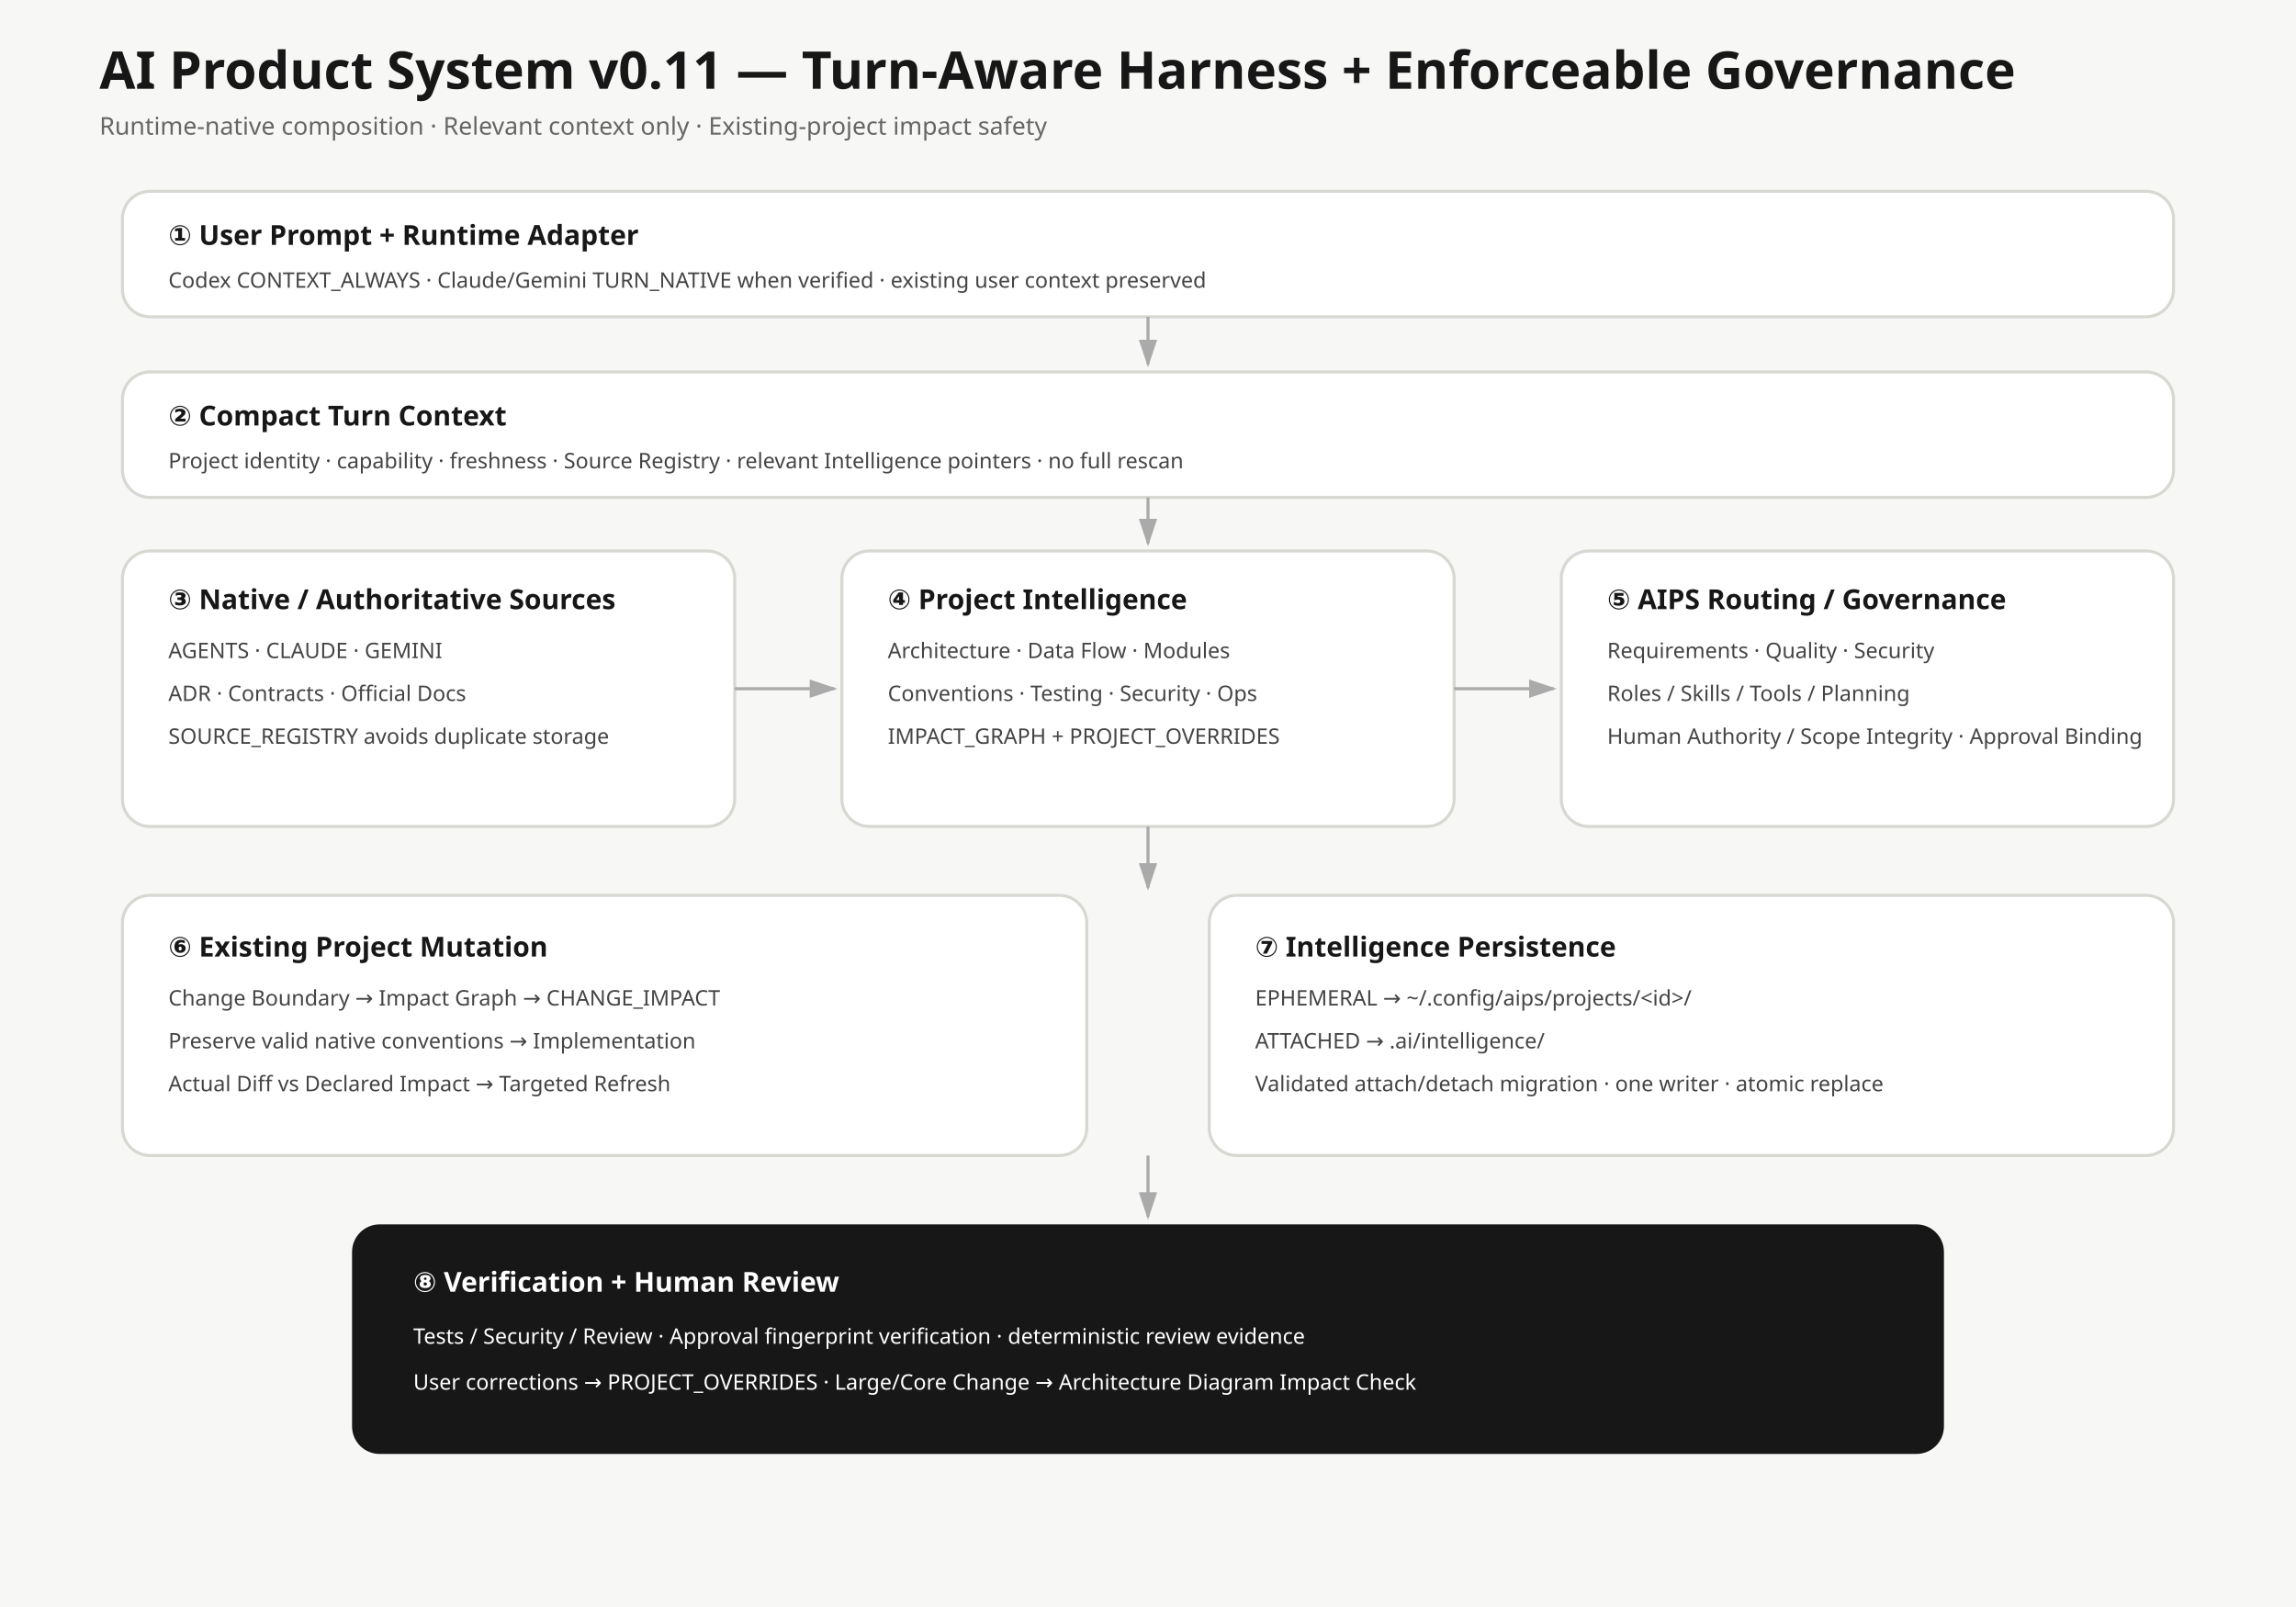
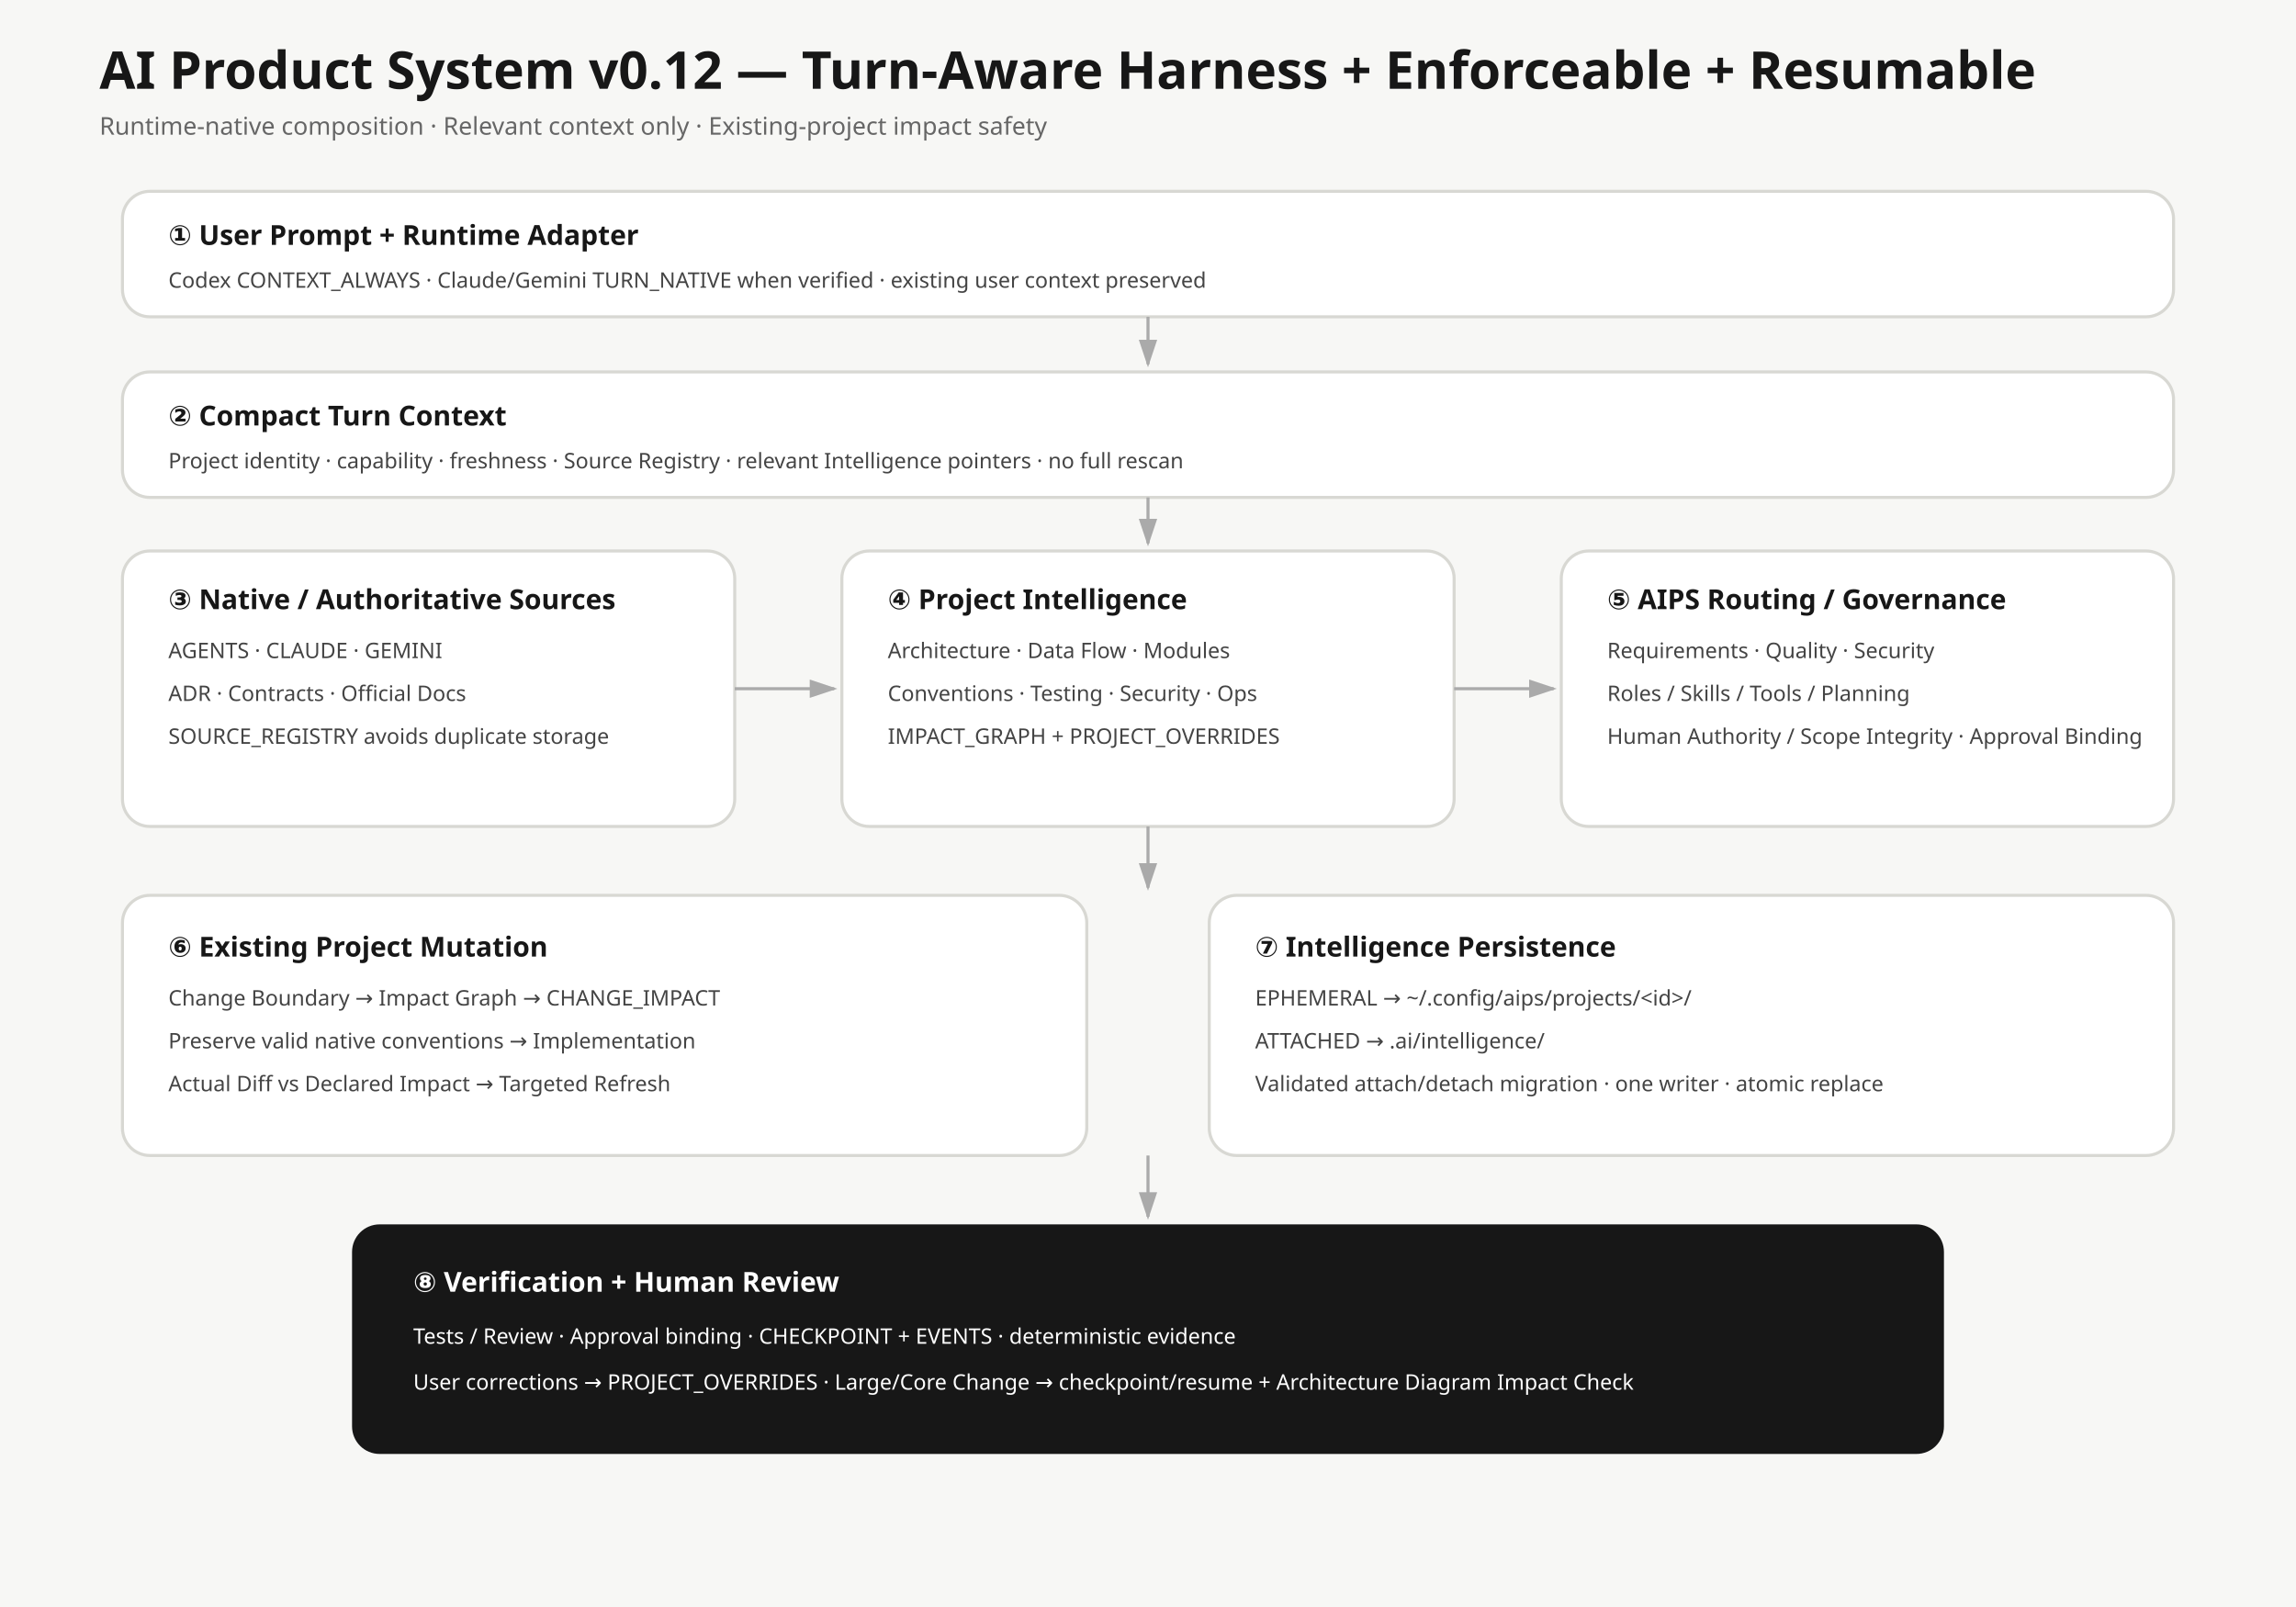
<svg xmlns="http://www.w3.org/2000/svg" width="1500" height="1050" viewBox="0 0 1500 1050">
  <rect width="1500" height="1050" fill="#f7f7f5" />
  <style>.title{font:700 34px system-ui,sans-serif;fill:#171717}.sub{font:400 16px system-ui,sans-serif;fill:#666}.h{font:700 18px system-ui,sans-serif;fill:#171717}.t{font:400 14px system-ui,sans-serif;fill:#444}.box{fill:#fff;stroke:#d8d8d3;stroke-width:2}.dark{fill:#171717}.white{fill:#fff}.line{stroke:#aaa;stroke-width:2;fill:none;marker-end:url(#a)}</style>
  <defs>
    <marker id="a" markerWidth="10" markerHeight="10" refX="8" refY="3" orient="auto">
      <path d="M0,0 L0,6 L9,3 z" fill="#aaa" />
    </marker>
  </defs>
-   <text x="65" y="58" class="title">AI Product System v0.11 — Turn-Aware Harness + Enforceable Governance</text>
+   <text x="65" y="58" class="title">AI Product System v0.12 — Turn-Aware Harness + Enforceable + Resumable</text>
  <text x="65" y="88" class="sub">Runtime-native composition · Relevant context only · Existing-project impact safety</text>
  <rect x="80" y="125" width="1340" height="82" rx="18" class="box" />
  <text x="110" y="160" class="h">① User Prompt + Runtime Adapter</text>
  <text x="110" y="188" class="t">Codex CONTEXT_ALWAYS · Claude/Gemini TURN_NATIVE when verified · existing user context preserved</text>
  <path d="M750 207 L750 238" class="line" />
  <rect x="80" y="243" width="1340" height="82" rx="18" class="box" />
  <text x="110" y="278" class="h">② Compact Turn Context</text>
  <text x="110" y="306" class="t">Project identity · capability · freshness · Source Registry · relevant Intelligence pointers · no full rescan</text>
  <path d="M750 325 L750 355" class="line" />
  <rect x="80" y="360" width="400" height="180" rx="18" class="box" />
  <text x="110" y="398" class="h">③ Native / Authoritative Sources</text>
  <text x="110" y="430" class="t">AGENTS · CLAUDE · GEMINI</text>
  <text x="110" y="458" class="t">ADR · Contracts · Official Docs</text>
  <text x="110" y="486" class="t">SOURCE_REGISTRY avoids duplicate storage</text>
  <rect x="550" y="360" width="400" height="180" rx="18" class="box" />
  <text x="580" y="398" class="h">④ Project Intelligence</text>
  <text x="580" y="430" class="t">Architecture · Data Flow · Modules</text>
  <text x="580" y="458" class="t">Conventions · Testing · Security · Ops</text>
  <text x="580" y="486" class="t">IMPACT_GRAPH + PROJECT_OVERRIDES</text>
  <rect x="1020" y="360" width="400" height="180" rx="18" class="box" />
  <text x="1050" y="398" class="h">⑤ AIPS Routing / Governance</text>
  <text x="1050" y="430" class="t">Requirements · Quality · Security</text>
  <text x="1050" y="458" class="t">Roles / Skills / Tools / Planning</text>
  <text x="1050" y="486" class="t">Human Authority / Scope Integrity · Approval Binding</text>
  <path d="M480 450 L545 450" class="line" />
  <path d="M950 450 L1015 450" class="line" />
  <path d="M750 540 L750 580" class="line" />
  <rect x="80" y="585" width="630" height="170" rx="18" class="box" />
  <text x="110" y="625" class="h">⑥ Existing Project Mutation</text>
  <text x="110" y="657" class="t">Change Boundary → Impact Graph → CHANGE_IMPACT</text>
  <text x="110" y="685" class="t">Preserve valid native conventions → Implementation</text>
  <text x="110" y="713" class="t">Actual Diff vs Declared Impact → Targeted Refresh</text>
  <rect x="790" y="585" width="630" height="170" rx="18" class="box" />
  <text x="820" y="625" class="h">⑦ Intelligence Persistence</text>
  <text x="820" y="657" class="t">EPHEMERAL → ~/.config/aips/projects/&lt;id&gt;/</text>
  <text x="820" y="685" class="t">ATTACHED → .ai/intelligence/</text>
  <text x="820" y="713" class="t">Validated attach/detach migration · one writer · atomic replace</text>
  <path d="M750 755 L750 795" class="line" />
  <rect x="230" y="800" width="1040" height="150" rx="18" class="dark" />
  <text x="270" y="844" class="h white">⑧ Verification + Human Review</text>
-   <text x="270" y="878" class="t white">Tests / Security / Review · Approval fingerprint verification · deterministic review evidence</text>
-   <text x="270" y="908" class="t white">User corrections → PROJECT_OVERRIDES · Large/Core Change → Architecture Diagram Impact Check</text>
+   <text x="270" y="878" class="t white">Tests / Review · Approval binding · CHECKPOINT + EVENTS · deterministic evidence</text>
+   <text x="270" y="908" class="t white">User corrections → PROJECT_OVERRIDES · Large/Core Change → checkpoint/resume + Architecture Diagram Impact Check</text>
</svg>
